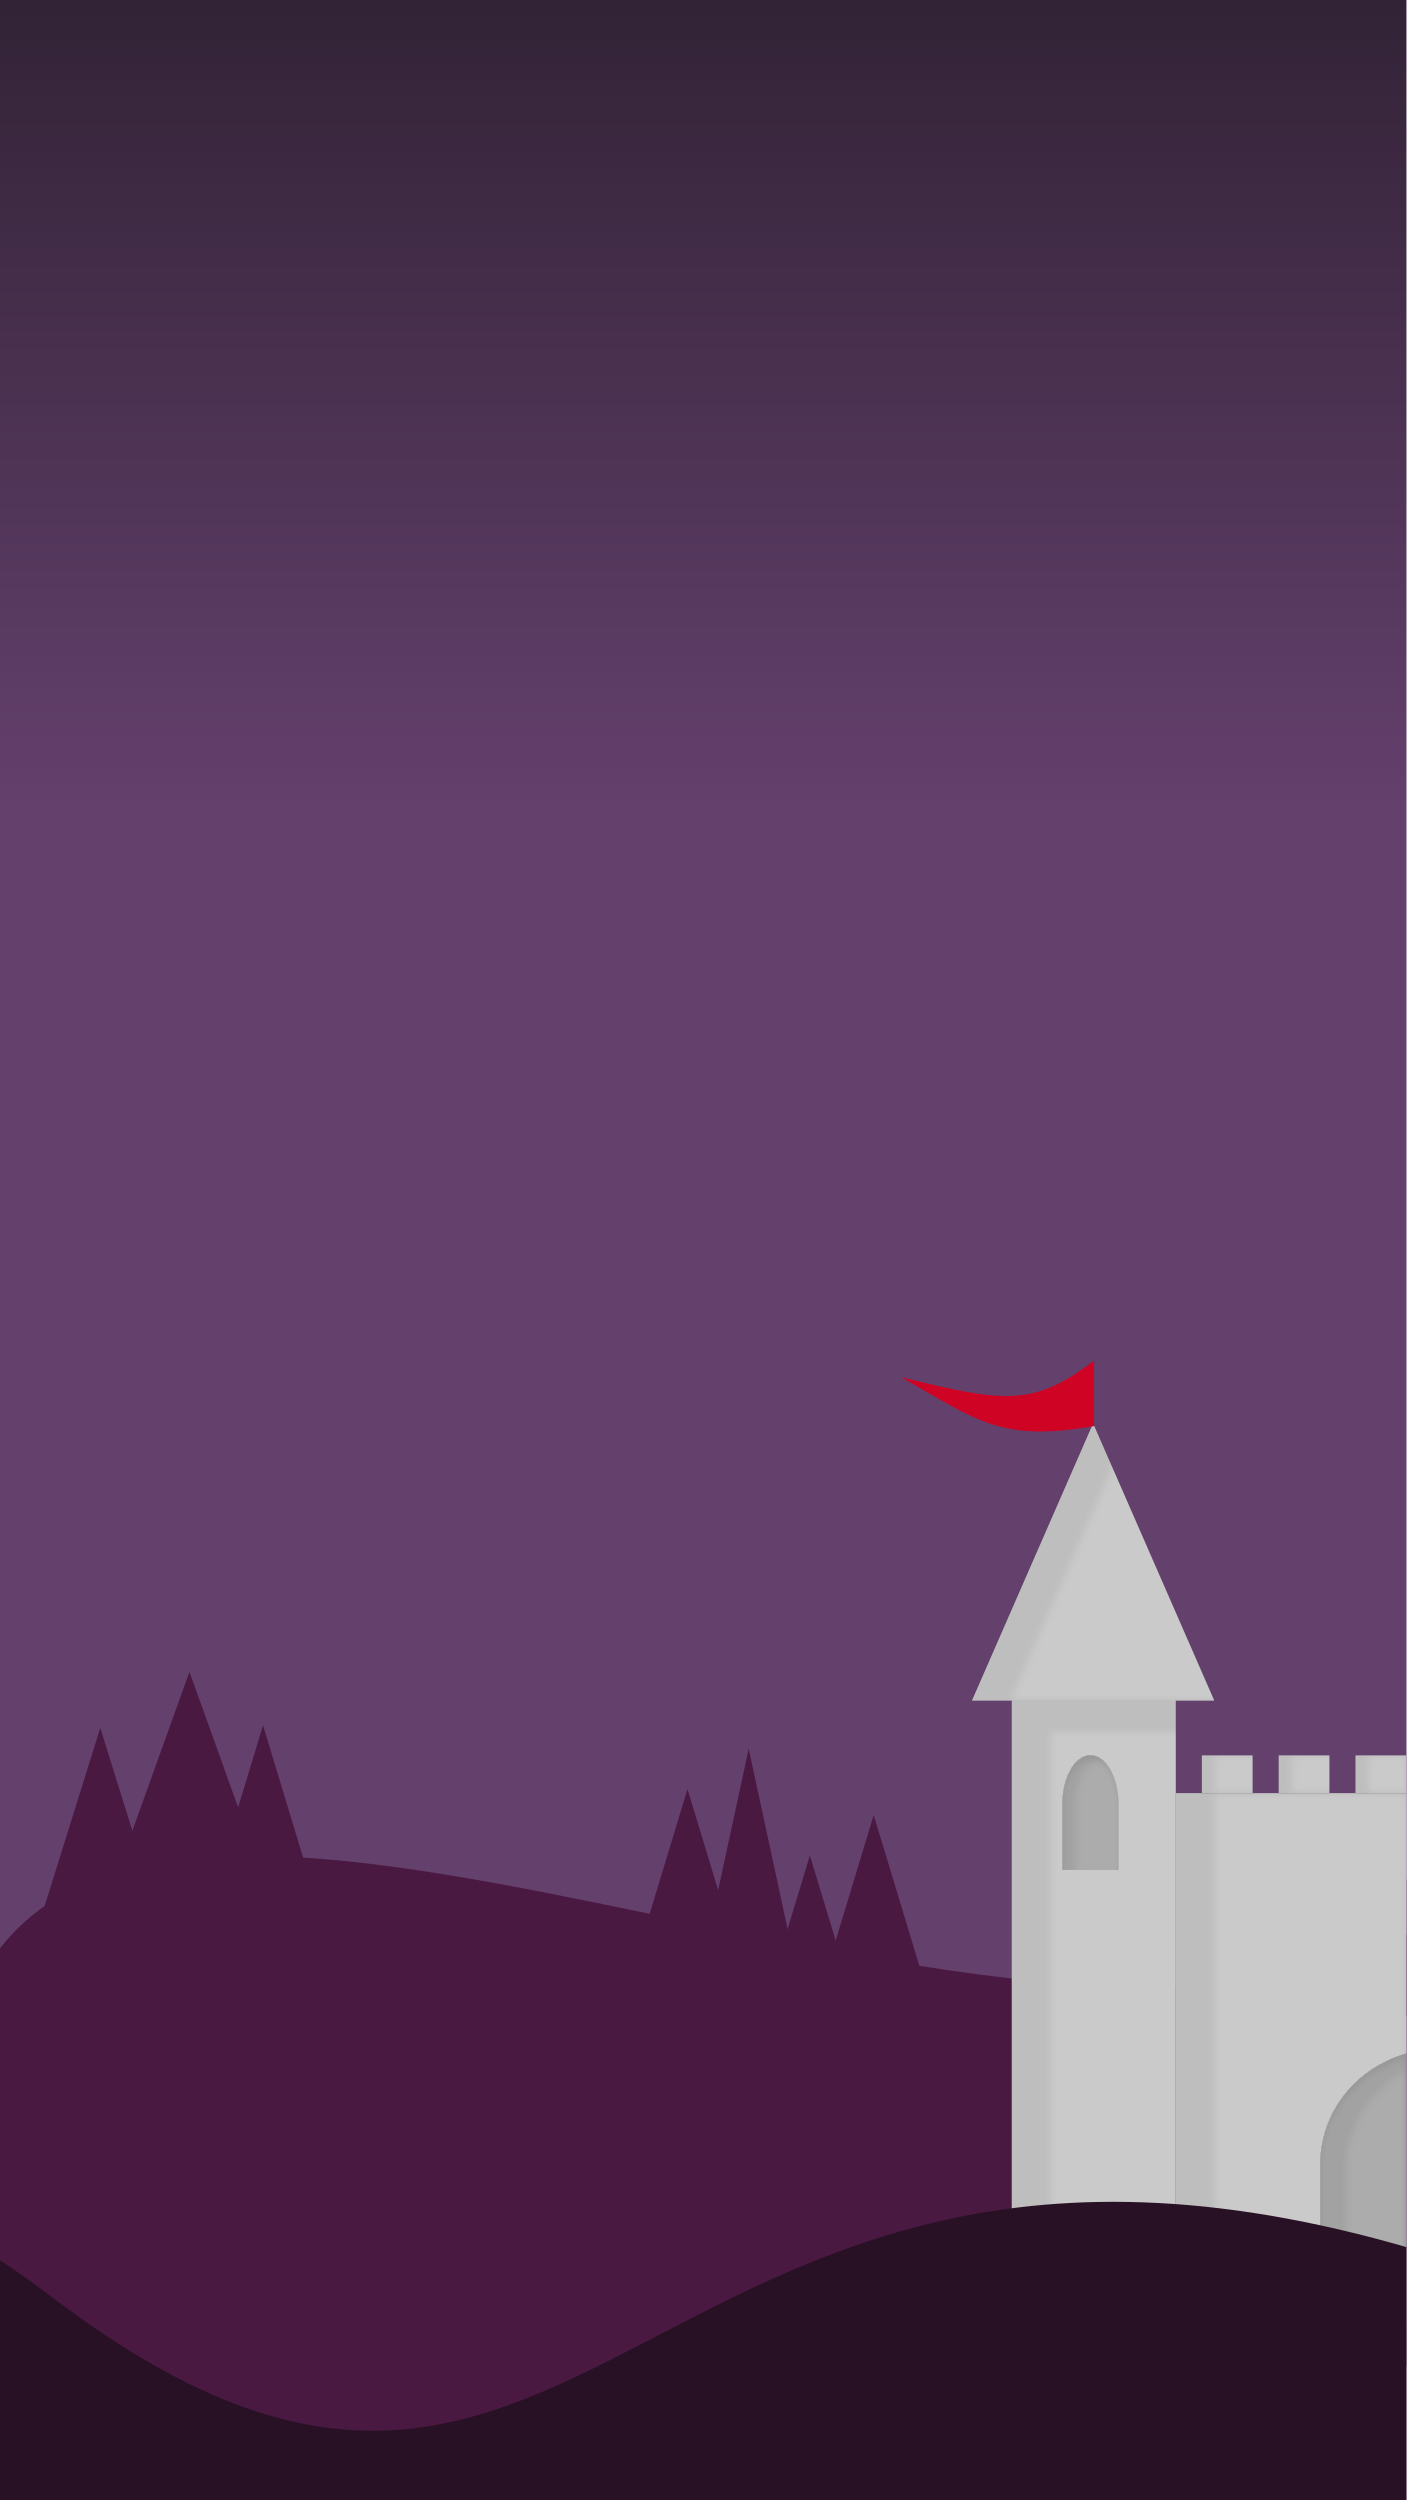
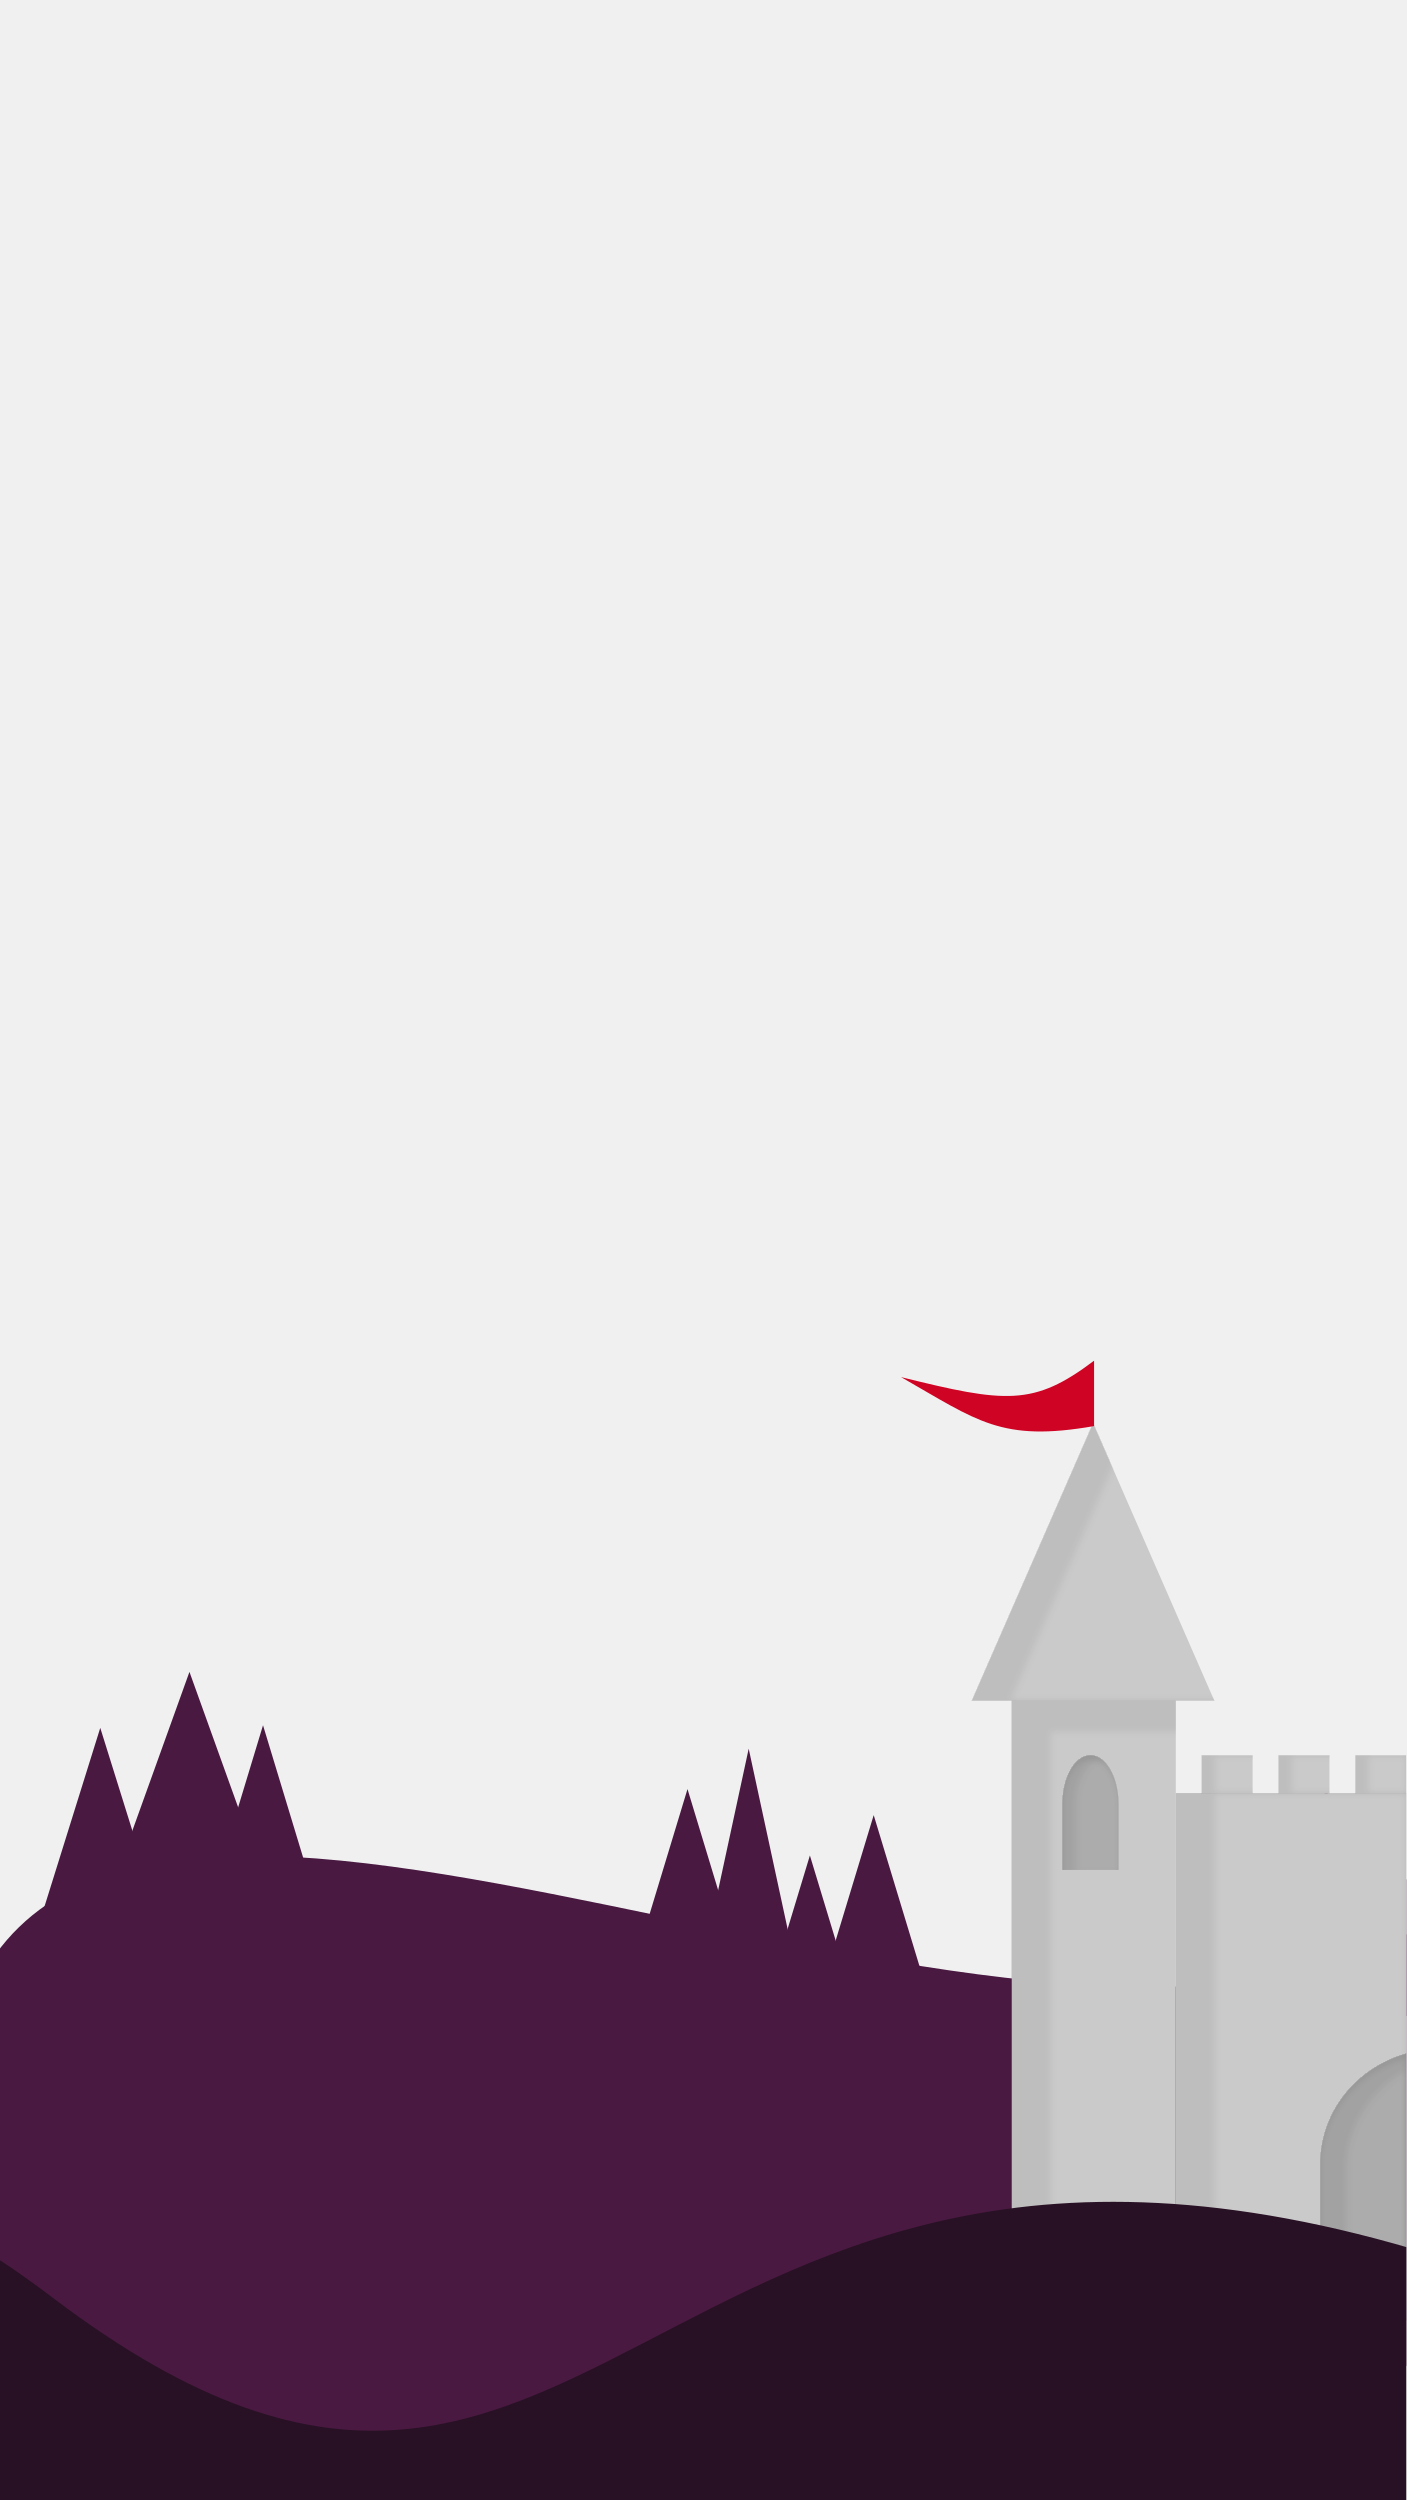
<svg xmlns="http://www.w3.org/2000/svg" width="1080" height="1920" viewBox="0 0 1080 1920" fill="none">
  <g clip-path="url(#clip0)">
-     <rect width="1080" height="1920" fill="#5B4065" />
-     <rect width="1080" height="1920" fill="url(#paint0_linear)" />
    <path d="M-15 1519.5C136.211 1239.48 852.5 1696.5 1132 1450V1798.5L434.5 2046.5L-15 1798.5V1519.5Z" fill="#4A1942" />
    <path d="M202 1325L242.703 1459.25H161.297L202 1325Z" fill="#4A1942" />
    <path d="M528 1374L568.703 1508.25H487.297L528 1374Z" fill="#4A1942" />
    <path d="M622 1425L662.703 1559.25H581.297L622 1425Z" fill="#4A1942" />
    <path d="M671 1394L711.703 1528.25H630.297L671 1394Z" fill="#4A1942" />
    <path d="M575 1343L612.239 1515.5H537.761L575 1343Z" fill="#4A1942" />
    <path d="M145.5 1284L204.823 1449H86.177L145.5 1284Z" fill="#4A1942" />
    <path d="M962 1425L999.239 1575.75H924.761L962 1425Z" fill="#4A1942" />
    <path d="M1018.5 1374L1077.82 1539H959.177L1018.5 1374Z" fill="#4A1942" />
    <path d="M1071 1414L1111.7 1548.25H1030.3L1071 1414Z" fill="#4A1942" />
    <path d="M77 1327L122.899 1474H31.101L77 1327Z" fill="#4A1942" />
    <g filter="url(#filter0_i)">
      <rect x="903" y="1377.11" width="391" height="406" fill="#CACACA" />
    </g>
    <g filter="url(#filter1_i)">
      <rect x="777" y="1300" width="126" height="483" fill="#CACACA" />
    </g>
    <g filter="url(#filter2_i)">
      <path d="M839.5 1093.11L932.598 1306.11H746.402L839.5 1093.11Z" fill="#CACACA" />
    </g>
    <g filter="url(#filter3_i)">
      <rect x="923" y="1348.11" width="39" height="29" fill="#CACACA" />
    </g>
    <g filter="url(#filter4_i)">
      <rect x="1041" y="1348.11" width="39" height="29" fill="#CACACA" />
    </g>
    <g filter="url(#filter5_i)">
      <rect x="982" y="1348.11" width="39" height="29" fill="#CACACA" />
    </g>
    <g filter="url(#filter6_i)">
      <g filter="url(#filter7_i)">
        <path fill-rule="evenodd" clip-rule="evenodd" d="M1014.05 1659.12C1015.7 1611.63 1056.23 1573.62 1106 1573.62C1155.77 1573.62 1196.3 1611.63 1197.95 1659.12H1198V1782.12H1014V1662.52C1014 1662.39 1014 1662.25 1014 1662.12C1014 1661.98 1014 1661.84 1014 1661.7V1659.12H1014.05Z" fill="black" fill-opacity="0.15" />
      </g>
    </g>
    <g filter="url(#filter8_i)">
      <g filter="url(#filter9_i)">
        <path fill-rule="evenodd" clip-rule="evenodd" d="M859 1385.47V1436.12H816V1385.47V1384.2H816.012C816.396 1364.16 825.87 1348.12 837.5 1348.12C849.13 1348.12 858.604 1364.16 858.988 1384.2H859V1385.47Z" fill="black" fill-opacity="0.15" />
      </g>
    </g>
    <path d="M692 1057.61C772.5 1077.61 793.886 1080.04 840.25 1045L840.25 1095.23C768.667 1107.74 750.667 1091.1 692 1057.61Z" fill="#CF0323" />
    <path d="M40.768 1764.8C477.73 2096.18 497.731 1489.85 1193.67 1764.8C1889.61 2039.74 1174.17 2355 1174.17 2355H27.269C27.269 2355 -396.194 1433.42 40.768 1764.8Z" fill="#291125" />
  </g>
  <defs>
    <filter id="filter0_i" x="903" y="1377.11" width="397" height="406" filterUnits="userSpaceOnUse" color-interpolation-filters="sRGB">
      <feFlood flood-opacity="0" result="BackgroundImageFix" />
      <feBlend mode="normal" in="SourceGraphic" in2="BackgroundImageFix" result="shape" />
      <feColorMatrix in="SourceAlpha" type="matrix" values="0 0 0 0 0 0 0 0 0 0 0 0 0 0 0 0 0 0 127 0" result="hardAlpha" />
      <feOffset dx="30" />
      <feGaussianBlur stdDeviation="3" />
      <feComposite in2="hardAlpha" operator="arithmetic" k2="-1" k3="1" />
      <feColorMatrix type="matrix" values="0 0 0 0 0 0 0 0 0 0 0 0 0 0 0 0 0 0 0.06 0" />
      <feBlend mode="normal" in2="shape" result="effect1_innerShadow" />
    </filter>
    <filter id="filter1_i" x="777" y="1300" width="132" height="489" filterUnits="userSpaceOnUse" color-interpolation-filters="sRGB">
      <feFlood flood-opacity="0" result="BackgroundImageFix" />
      <feBlend mode="normal" in="SourceGraphic" in2="BackgroundImageFix" result="shape" />
      <feColorMatrix in="SourceAlpha" type="matrix" values="0 0 0 0 0 0 0 0 0 0 0 0 0 0 0 0 0 0 127 0" result="hardAlpha" />
      <feOffset dx="30" dy="30" />
      <feGaussianBlur stdDeviation="3" />
      <feComposite in2="hardAlpha" operator="arithmetic" k2="-1" k3="1" />
      <feColorMatrix type="matrix" values="0 0 0 0 0 0 0 0 0 0 0 0 0 0 0 0 0 0 0.06 0" />
      <feBlend mode="normal" in2="shape" result="effect1_innerShadow" />
    </filter>
    <filter id="filter2_i" x="746.402" y="1093.11" width="192.195" height="213" filterUnits="userSpaceOnUse" color-interpolation-filters="sRGB">
      <feFlood flood-opacity="0" result="BackgroundImageFix" />
      <feBlend mode="normal" in="SourceGraphic" in2="BackgroundImageFix" result="shape" />
      <feColorMatrix in="SourceAlpha" type="matrix" values="0 0 0 0 0 0 0 0 0 0 0 0 0 0 0 0 0 0 127 0" result="hardAlpha" />
      <feOffset dx="30" />
      <feGaussianBlur stdDeviation="3" />
      <feComposite in2="hardAlpha" operator="arithmetic" k2="-1" k3="1" />
      <feColorMatrix type="matrix" values="0 0 0 0 0 0 0 0 0 0 0 0 0 0 0 0 0 0 0.06 0" />
      <feBlend mode="normal" in2="shape" result="effect1_innerShadow" />
    </filter>
    <filter id="filter3_i" x="923" y="1348.11" width="45" height="29" filterUnits="userSpaceOnUse" color-interpolation-filters="sRGB">
      <feFlood flood-opacity="0" result="BackgroundImageFix" />
      <feBlend mode="normal" in="SourceGraphic" in2="BackgroundImageFix" result="shape" />
      <feColorMatrix in="SourceAlpha" type="matrix" values="0 0 0 0 0 0 0 0 0 0 0 0 0 0 0 0 0 0 127 0" result="hardAlpha" />
      <feOffset dx="10" />
      <feGaussianBlur stdDeviation="3" />
      <feComposite in2="hardAlpha" operator="arithmetic" k2="-1" k3="1" />
      <feColorMatrix type="matrix" values="0 0 0 0 0 0 0 0 0 0 0 0 0 0 0 0 0 0 0.06 0" />
      <feBlend mode="normal" in2="shape" result="effect1_innerShadow" />
    </filter>
    <filter id="filter4_i" x="1041" y="1348.11" width="45" height="29" filterUnits="userSpaceOnUse" color-interpolation-filters="sRGB">
      <feFlood flood-opacity="0" result="BackgroundImageFix" />
      <feBlend mode="normal" in="SourceGraphic" in2="BackgroundImageFix" result="shape" />
      <feColorMatrix in="SourceAlpha" type="matrix" values="0 0 0 0 0 0 0 0 0 0 0 0 0 0 0 0 0 0 127 0" result="hardAlpha" />
      <feOffset dx="10" />
      <feGaussianBlur stdDeviation="3" />
      <feComposite in2="hardAlpha" operator="arithmetic" k2="-1" k3="1" />
      <feColorMatrix type="matrix" values="0 0 0 0 0 0 0 0 0 0 0 0 0 0 0 0 0 0 0.06 0" />
      <feBlend mode="normal" in2="shape" result="effect1_innerShadow" />
    </filter>
    <filter id="filter5_i" x="982" y="1348.11" width="45" height="29" filterUnits="userSpaceOnUse" color-interpolation-filters="sRGB">
      <feFlood flood-opacity="0" result="BackgroundImageFix" />
      <feBlend mode="normal" in="SourceGraphic" in2="BackgroundImageFix" result="shape" />
      <feColorMatrix in="SourceAlpha" type="matrix" values="0 0 0 0 0 0 0 0 0 0 0 0 0 0 0 0 0 0 127 0" result="hardAlpha" />
      <feOffset dx="10" />
      <feGaussianBlur stdDeviation="3" />
      <feComposite in2="hardAlpha" operator="arithmetic" k2="-1" k3="1" />
      <feColorMatrix type="matrix" values="0 0 0 0 0 0 0 0 0 0 0 0 0 0 0 0 0 0 0.06 0" />
      <feBlend mode="normal" in2="shape" result="effect1_innerShadow" />
    </filter>
    <filter id="filter6_i" x="1014" y="1573.62" width="184.001" height="212.5" filterUnits="userSpaceOnUse" color-interpolation-filters="sRGB">
      <feFlood flood-opacity="0" result="BackgroundImageFix" />
      <feBlend mode="normal" in="SourceGraphic" in2="BackgroundImageFix" result="shape" />
      <feColorMatrix in="SourceAlpha" type="matrix" values="0 0 0 0 0 0 0 0 0 0 0 0 0 0 0 0 0 0 127 0" result="hardAlpha" />
      <feOffset dy="4" />
      <feGaussianBlur stdDeviation="2" />
      <feComposite in2="hardAlpha" operator="arithmetic" k2="-1" k3="1" />
      <feColorMatrix type="matrix" values="0 0 0 0 0 0 0 0 0 0 0 0 0 0 0 0 0 0 0.06 0" />
      <feBlend mode="normal" in2="shape" result="effect1_innerShadow" />
    </filter>
    <filter id="filter7_i" x="1014" y="1573.62" width="190.001" height="213.5" filterUnits="userSpaceOnUse" color-interpolation-filters="sRGB">
      <feFlood flood-opacity="0" result="BackgroundImageFix" />
      <feBlend mode="normal" in="SourceGraphic" in2="BackgroundImageFix" result="shape" />
      <feColorMatrix in="SourceAlpha" type="matrix" values="0 0 0 0 0 0 0 0 0 0 0 0 0 0 0 0 0 0 127 0" result="hardAlpha" />
      <feOffset dx="20" dy="5" />
      <feGaussianBlur stdDeviation="3" />
      <feComposite in2="hardAlpha" operator="arithmetic" k2="-1" k3="1" />
      <feColorMatrix type="matrix" values="0 0 0 0 0 0 0 0 0 0 0 0 0 0 0 0 0 0 0.06 0" />
      <feBlend mode="normal" in2="shape" result="effect1_innerShadow" />
    </filter>
    <filter id="filter8_i" x="816" y="1348.12" width="43" height="92" filterUnits="userSpaceOnUse" color-interpolation-filters="sRGB">
      <feFlood flood-opacity="0" result="BackgroundImageFix" />
      <feBlend mode="normal" in="SourceGraphic" in2="BackgroundImageFix" result="shape" />
      <feColorMatrix in="SourceAlpha" type="matrix" values="0 0 0 0 0 0 0 0 0 0 0 0 0 0 0 0 0 0 127 0" result="hardAlpha" />
      <feOffset dy="4" />
      <feGaussianBlur stdDeviation="2" />
      <feComposite in2="hardAlpha" operator="arithmetic" k2="-1" k3="1" />
      <feColorMatrix type="matrix" values="0 0 0 0 0 0 0 0 0 0 0 0 0 0 0 0 0 0 0.06 0" />
      <feBlend mode="normal" in2="shape" result="effect1_innerShadow" />
    </filter>
    <filter id="filter9_i" x="816" y="1348.12" width="49" height="91" filterUnits="userSpaceOnUse" color-interpolation-filters="sRGB">
      <feFlood flood-opacity="0" result="BackgroundImageFix" />
      <feBlend mode="normal" in="SourceGraphic" in2="BackgroundImageFix" result="shape" />
      <feColorMatrix in="SourceAlpha" type="matrix" values="0 0 0 0 0 0 0 0 0 0 0 0 0 0 0 0 0 0 127 0" result="hardAlpha" />
      <feOffset dx="10" dy="3" />
      <feGaussianBlur stdDeviation="3" />
      <feComposite in2="hardAlpha" operator="arithmetic" k2="-1" k3="1" />
      <feColorMatrix type="matrix" values="0 0 0 0 0 0 0 0 0 0 0 0 0 0 0 0 0 0 0.06 0" />
      <feBlend mode="normal" in2="shape" result="effect1_innerShadow" />
    </filter>
-     <linearGradient id="paint0_linear" x1="540" y1="0" x2="540" y2="1920" gradientUnits="userSpaceOnUse">
-       <stop stop-color="#322336" />
-       <stop offset="0.323" stop-color="#64406D" />
-     </linearGradient>
    <clipPath id="clip0">
      <rect width="1080" height="1920" fill="white" />
    </clipPath>
  </defs>
</svg>
